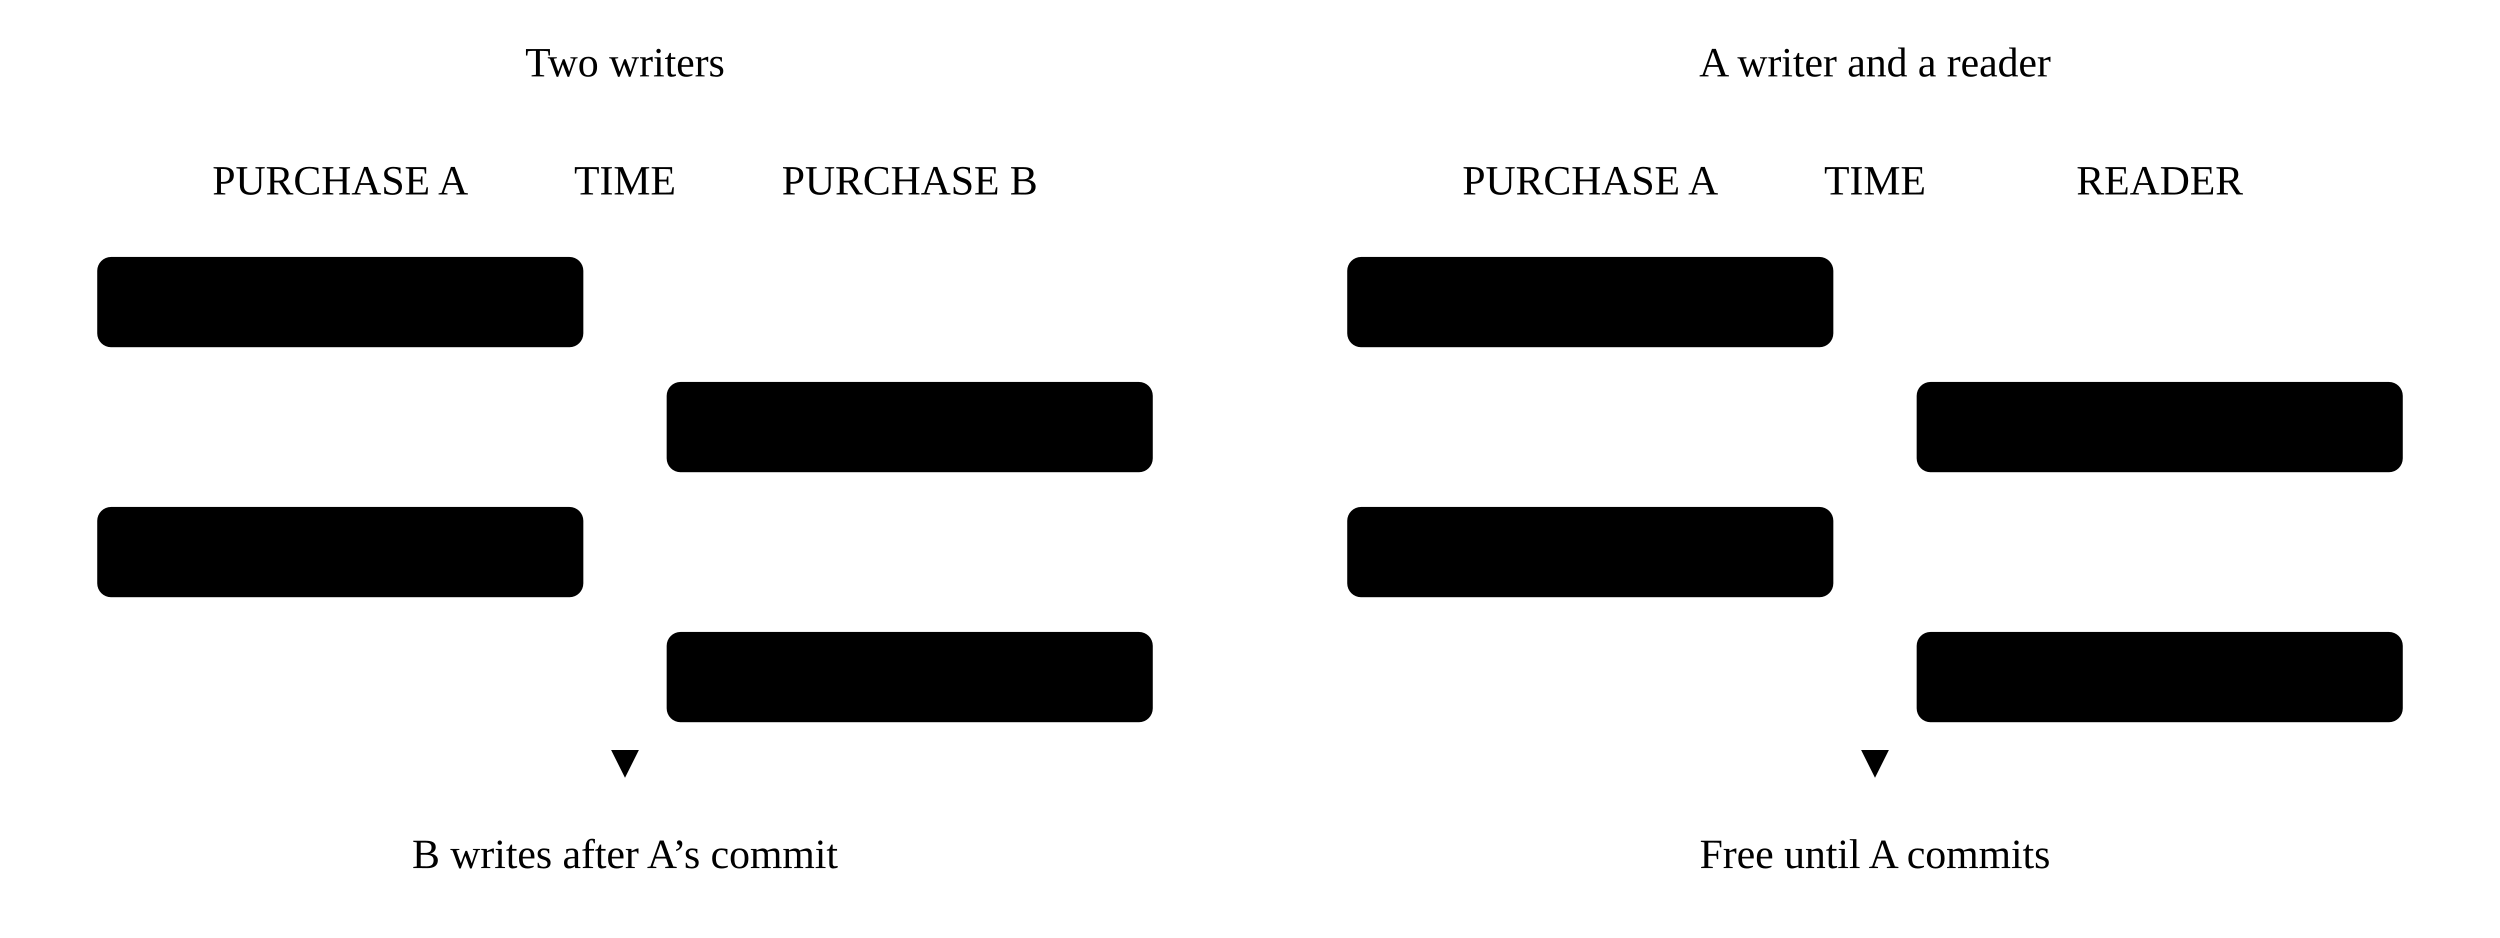
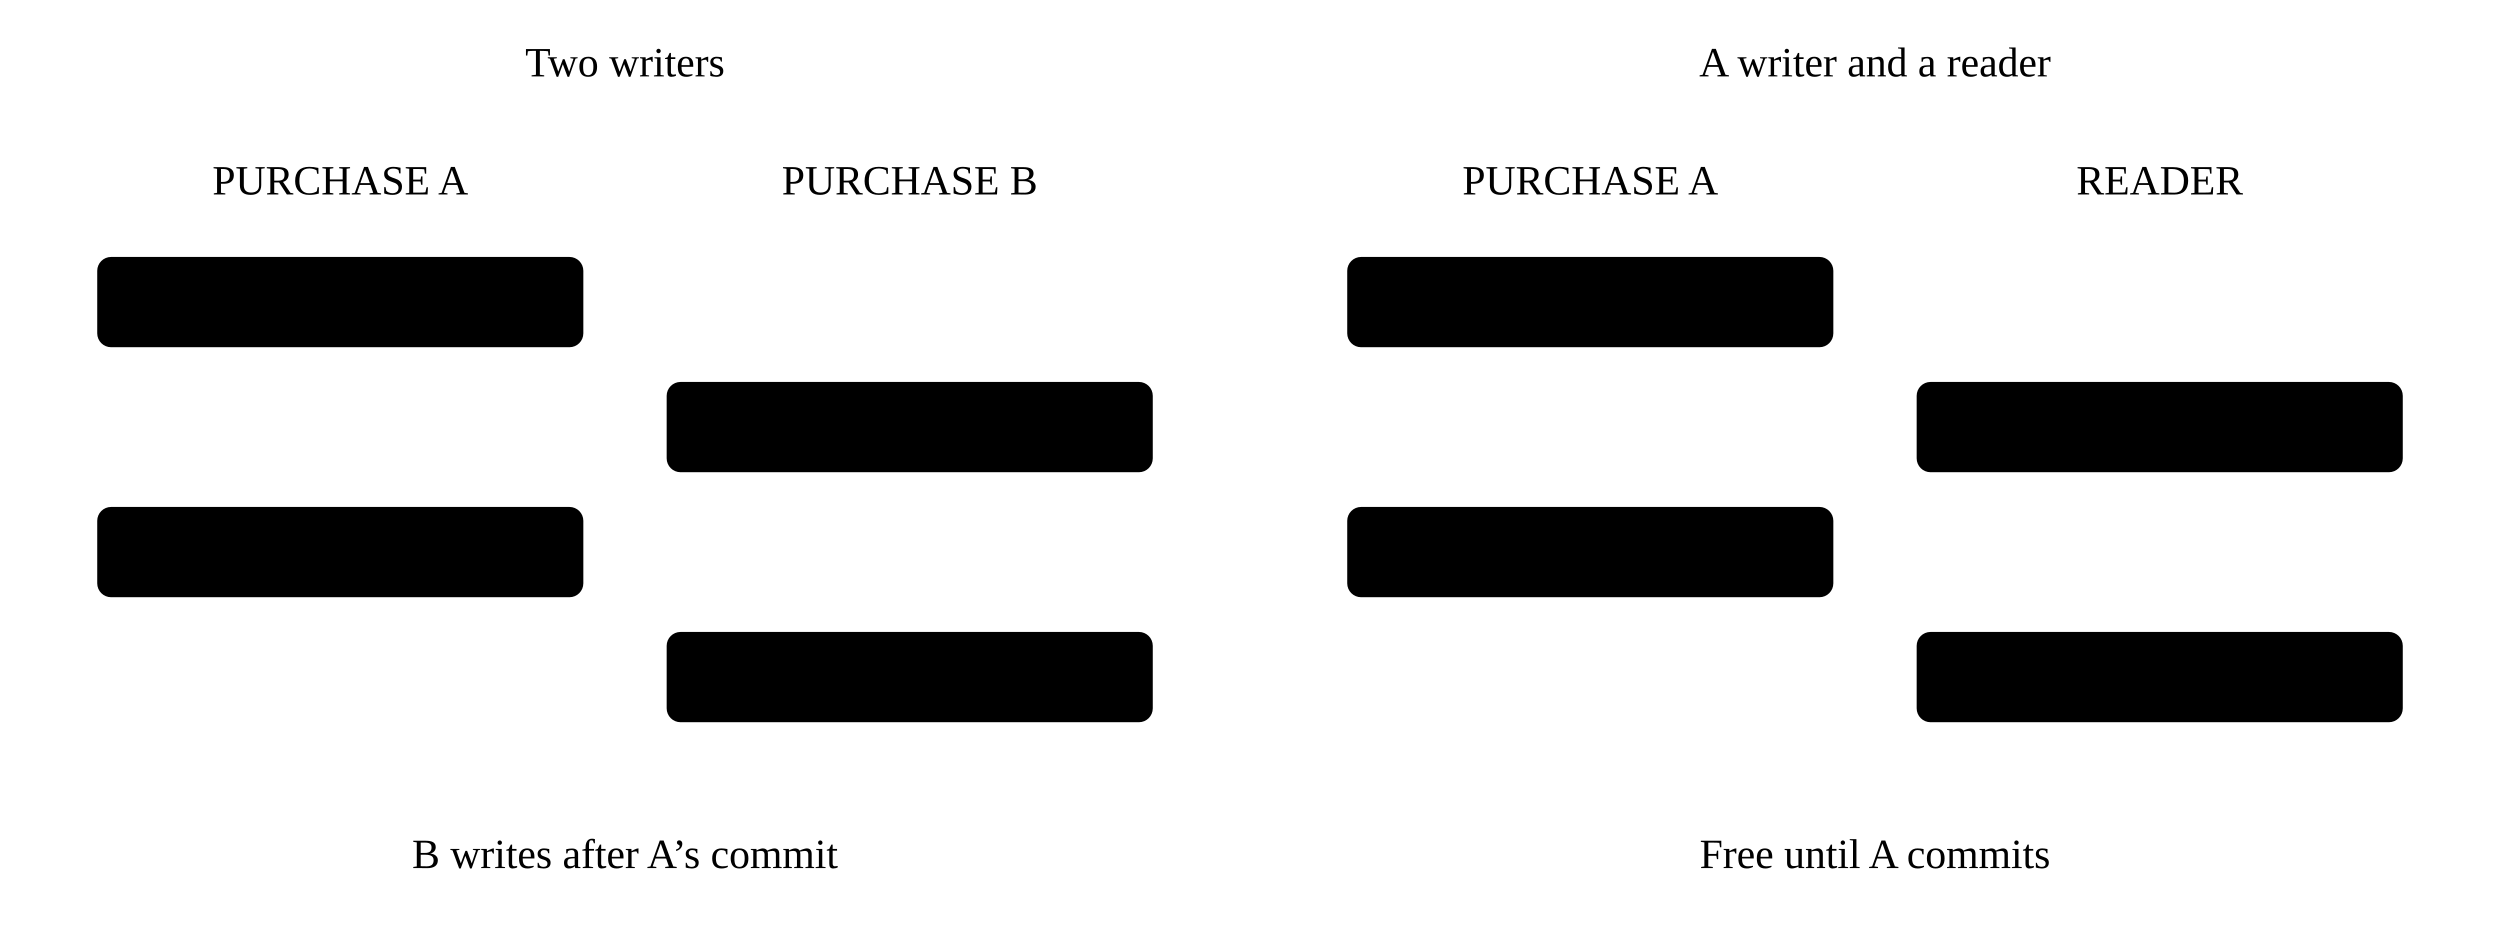
<svg xmlns="http://www.w3.org/2000/svg" class="diagram-svg" viewBox="0 0 720 270" role="img" aria-labelledby="read-committed-title read-committed-desc">
  <defs>
    <marker id="read-committed-head" viewBox="0 0 8 8" refX="8" refY="4" markerWidth="8" markerHeight="8" markerUnits="userSpaceOnUse" orient="auto">
      <path class="dg-head" d="M0,0 L8,4 L0,8 z" />
    </marker>
    <marker id="read-committed-head-accent" viewBox="0 0 8 8" refX="8" refY="4" markerWidth="8" markerHeight="8" markerUnits="userSpaceOnUse" orient="auto">
      <path class="dg-head-accent" d="M0,0 L8,4 L0,8 z" />
    </marker>
  </defs>
  <line class="dg-rule" x1="360" y1="8" x2="360" y2="262" />
  <text class="dg-name" x="180.0" y="22" text-anchor="middle">Two writers</text>
  <text class="dg-mono dg-muted-text" x="98.0" y="56" text-anchor="middle">PURCHASE A</text>
  <text class="dg-mono dg-muted-text" x="262.0" y="56" text-anchor="middle">PURCHASE B</text>
-   <text class="dg-mono dg-muted-text" x="180.0" y="56" text-anchor="middle">TIME</text>
  <line class="dg-lifeline" x1="98.0" y1="64" x2="98.0" y2="224" />
  <line class="dg-lifeline" x1="262.0" y1="64" x2="262.0" y2="224" />
-   <path class="dg-arrow" d="M180.0 64 V224" marker-end="url(#read-committed-head)" />
  <rect class="dg-box" x="28.0" y="74" width="140" height="26" rx="4" />
  <text class="dg-code" x="98.0" y="91" text-anchor="middle">seat 14 → A</text>
  <rect class="dg-box-failed" x="192.0" y="110" width="140" height="26" rx="4" />
  <text class="dg-code-muted" x="262.0" y="127" text-anchor="middle">waits for A</text>
  <rect class="dg-box" x="28.0" y="146" width="140" height="26" rx="4" />
  <text class="dg-code" x="98.0" y="163" text-anchor="middle">COMMIT</text>
  <rect class="dg-box" x="192.0" y="182" width="140" height="26" rx="4" />
  <text class="dg-code" x="262.0" y="199" text-anchor="middle">seat 14 → B</text>
  <text class="dg-result" x="180.0" y="250" text-anchor="middle">B writes after A’s commit</text>
  <text class="dg-name" x="540.0" y="22" text-anchor="middle">A writer and a reader</text>
  <text class="dg-mono dg-muted-text" x="458.0" y="56" text-anchor="middle">PURCHASE A</text>
  <text class="dg-mono dg-muted-text" x="622.0" y="56" text-anchor="middle">READER</text>
-   <text class="dg-mono dg-muted-text" x="540.0" y="56" text-anchor="middle">TIME</text>
  <line class="dg-lifeline" x1="458.0" y1="64" x2="458.0" y2="224" />
  <line class="dg-lifeline" x1="622.0" y1="64" x2="622.0" y2="224" />
-   <path class="dg-arrow" d="M540.0 64 V224" marker-end="url(#read-committed-head)" />
  <rect class="dg-box" x="388.0" y="74" width="140" height="26" rx="4" />
  <text class="dg-code" x="458.0" y="91" text-anchor="middle">seat 14 → A</text>
  <rect class="dg-box-accent" x="552.0" y="110" width="140" height="26" rx="4" />
  <text class="dg-code" x="622.0" y="127" text-anchor="middle">read 14: free</text>
  <rect class="dg-box" x="388.0" y="146" width="140" height="26" rx="4" />
  <text class="dg-code" x="458.0" y="163" text-anchor="middle">COMMIT</text>
  <rect class="dg-box" x="552.0" y="182" width="140" height="26" rx="4" />
  <text class="dg-code" x="622.0" y="199" text-anchor="middle">read 14: A</text>
  <text class="dg-result" x="540.0" y="250" text-anchor="middle">Free until A commits</text>
</svg>
